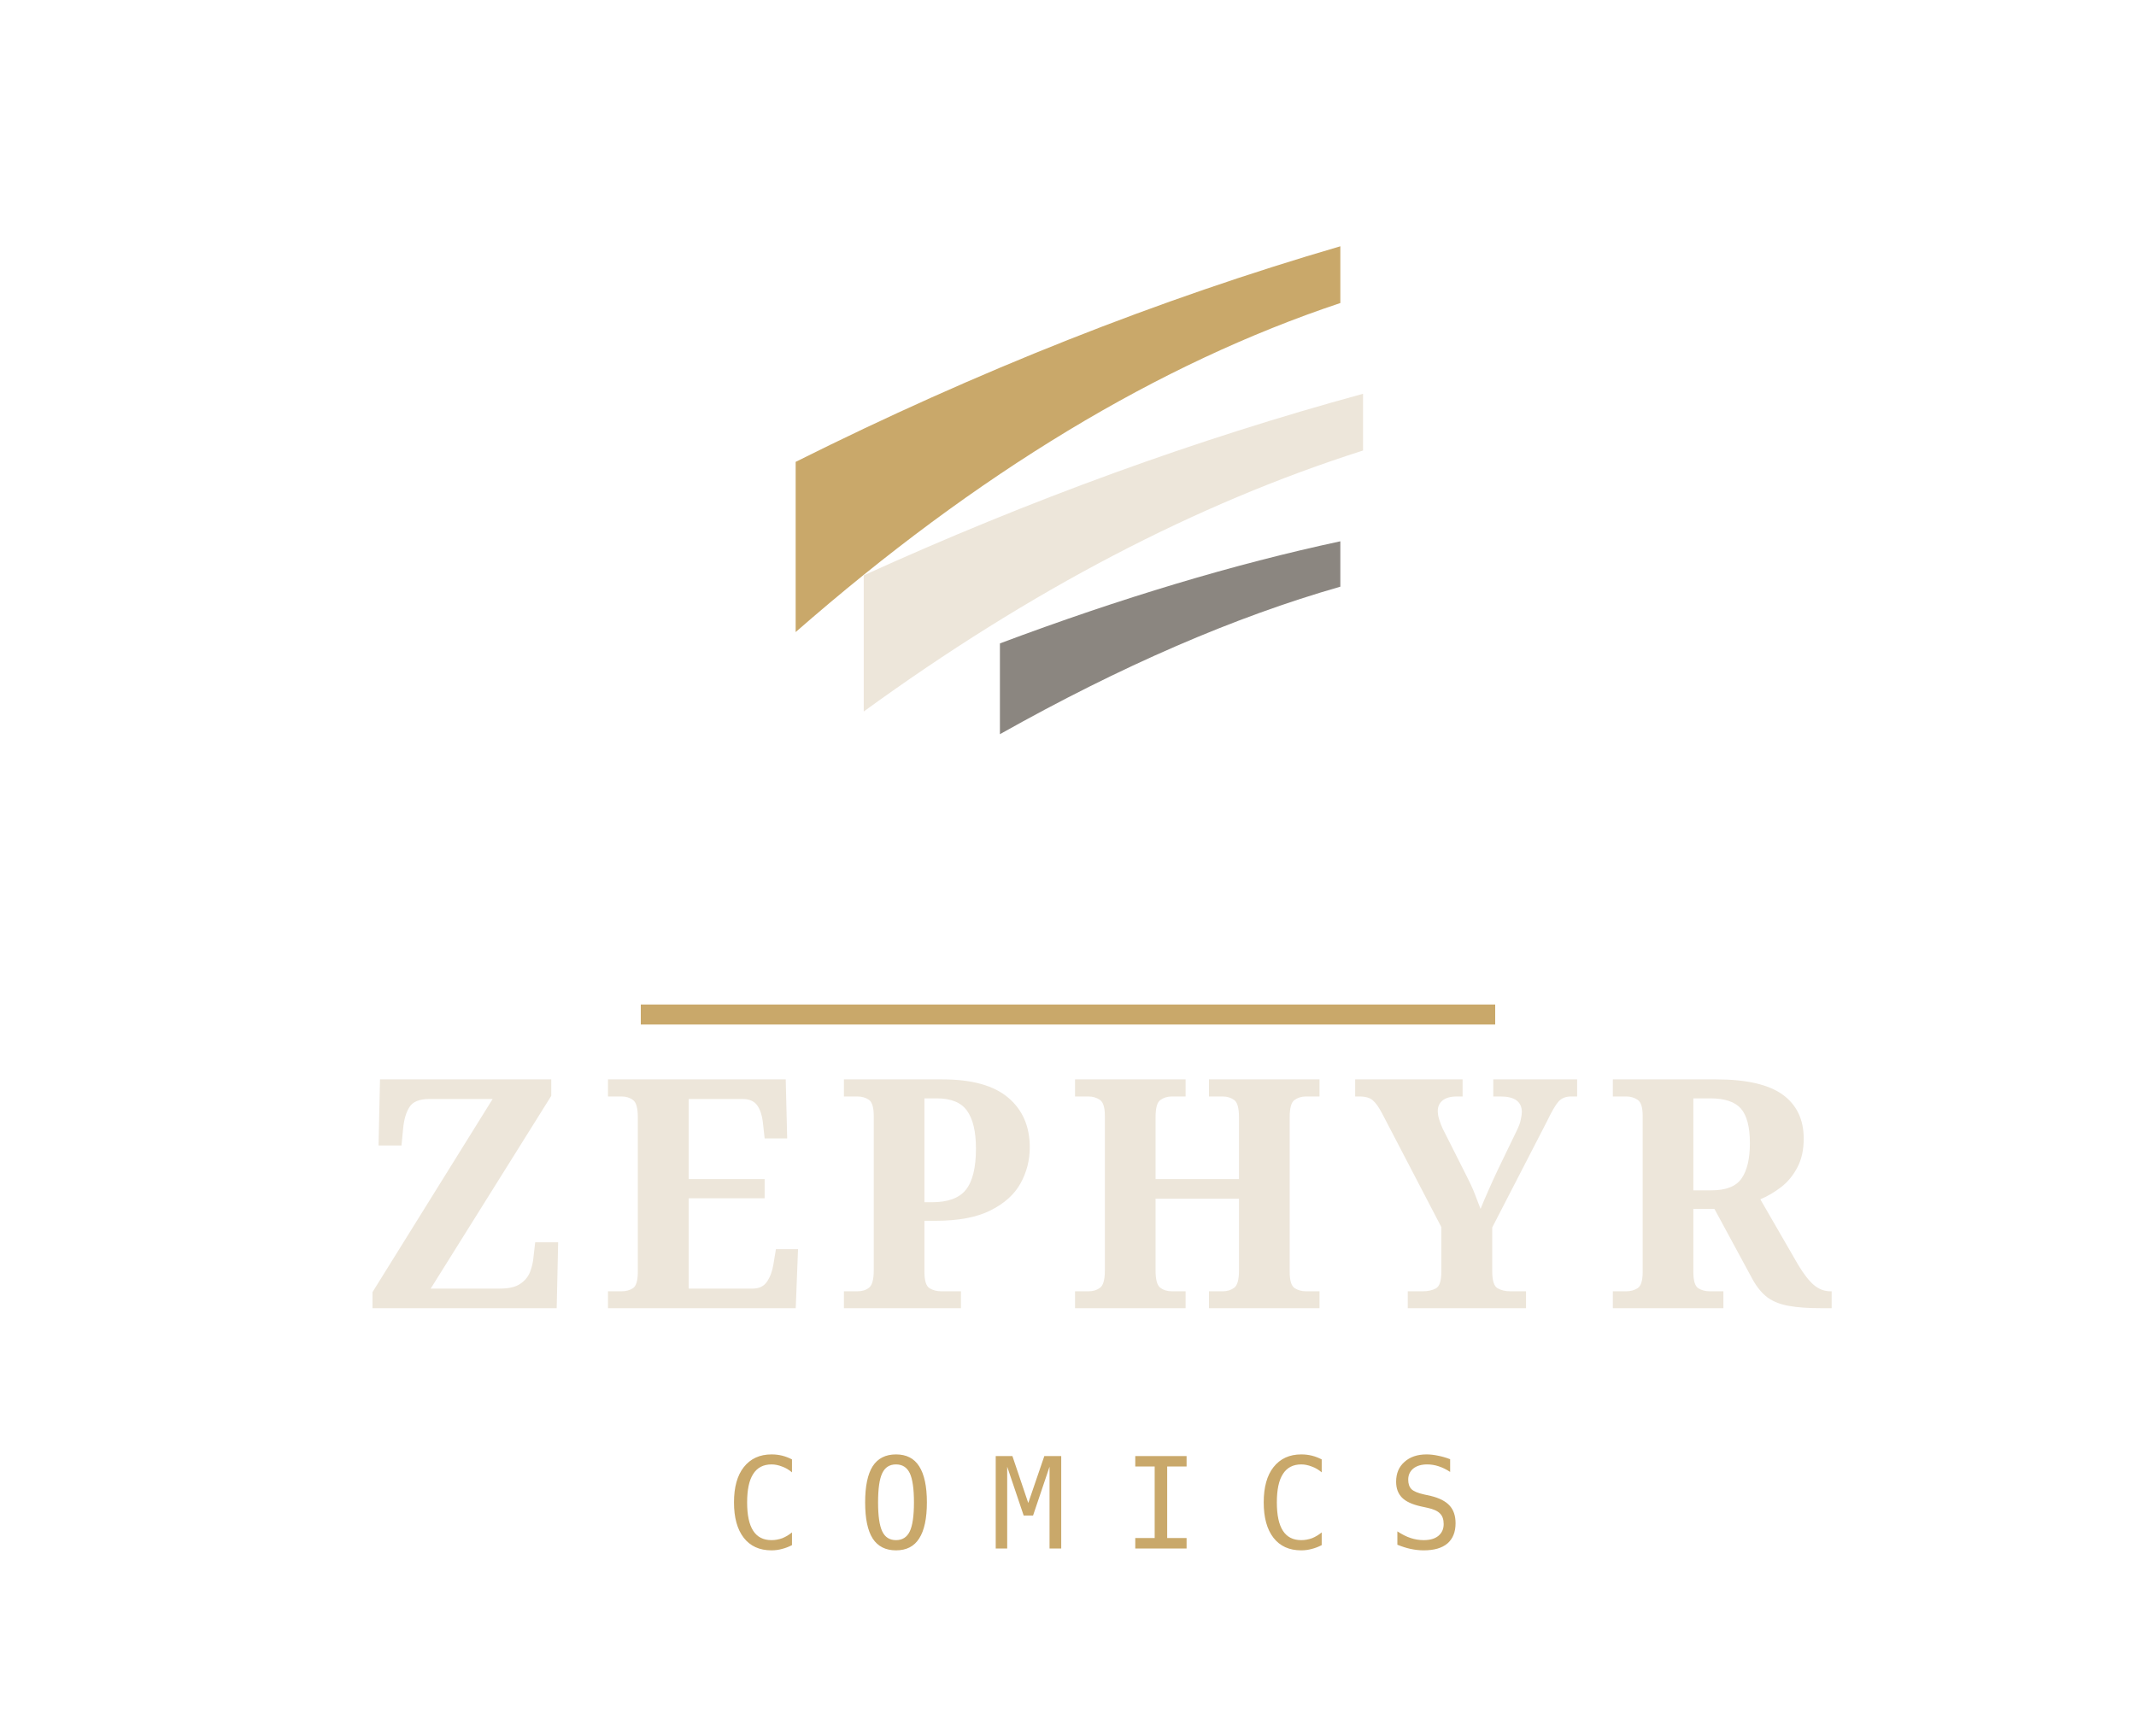
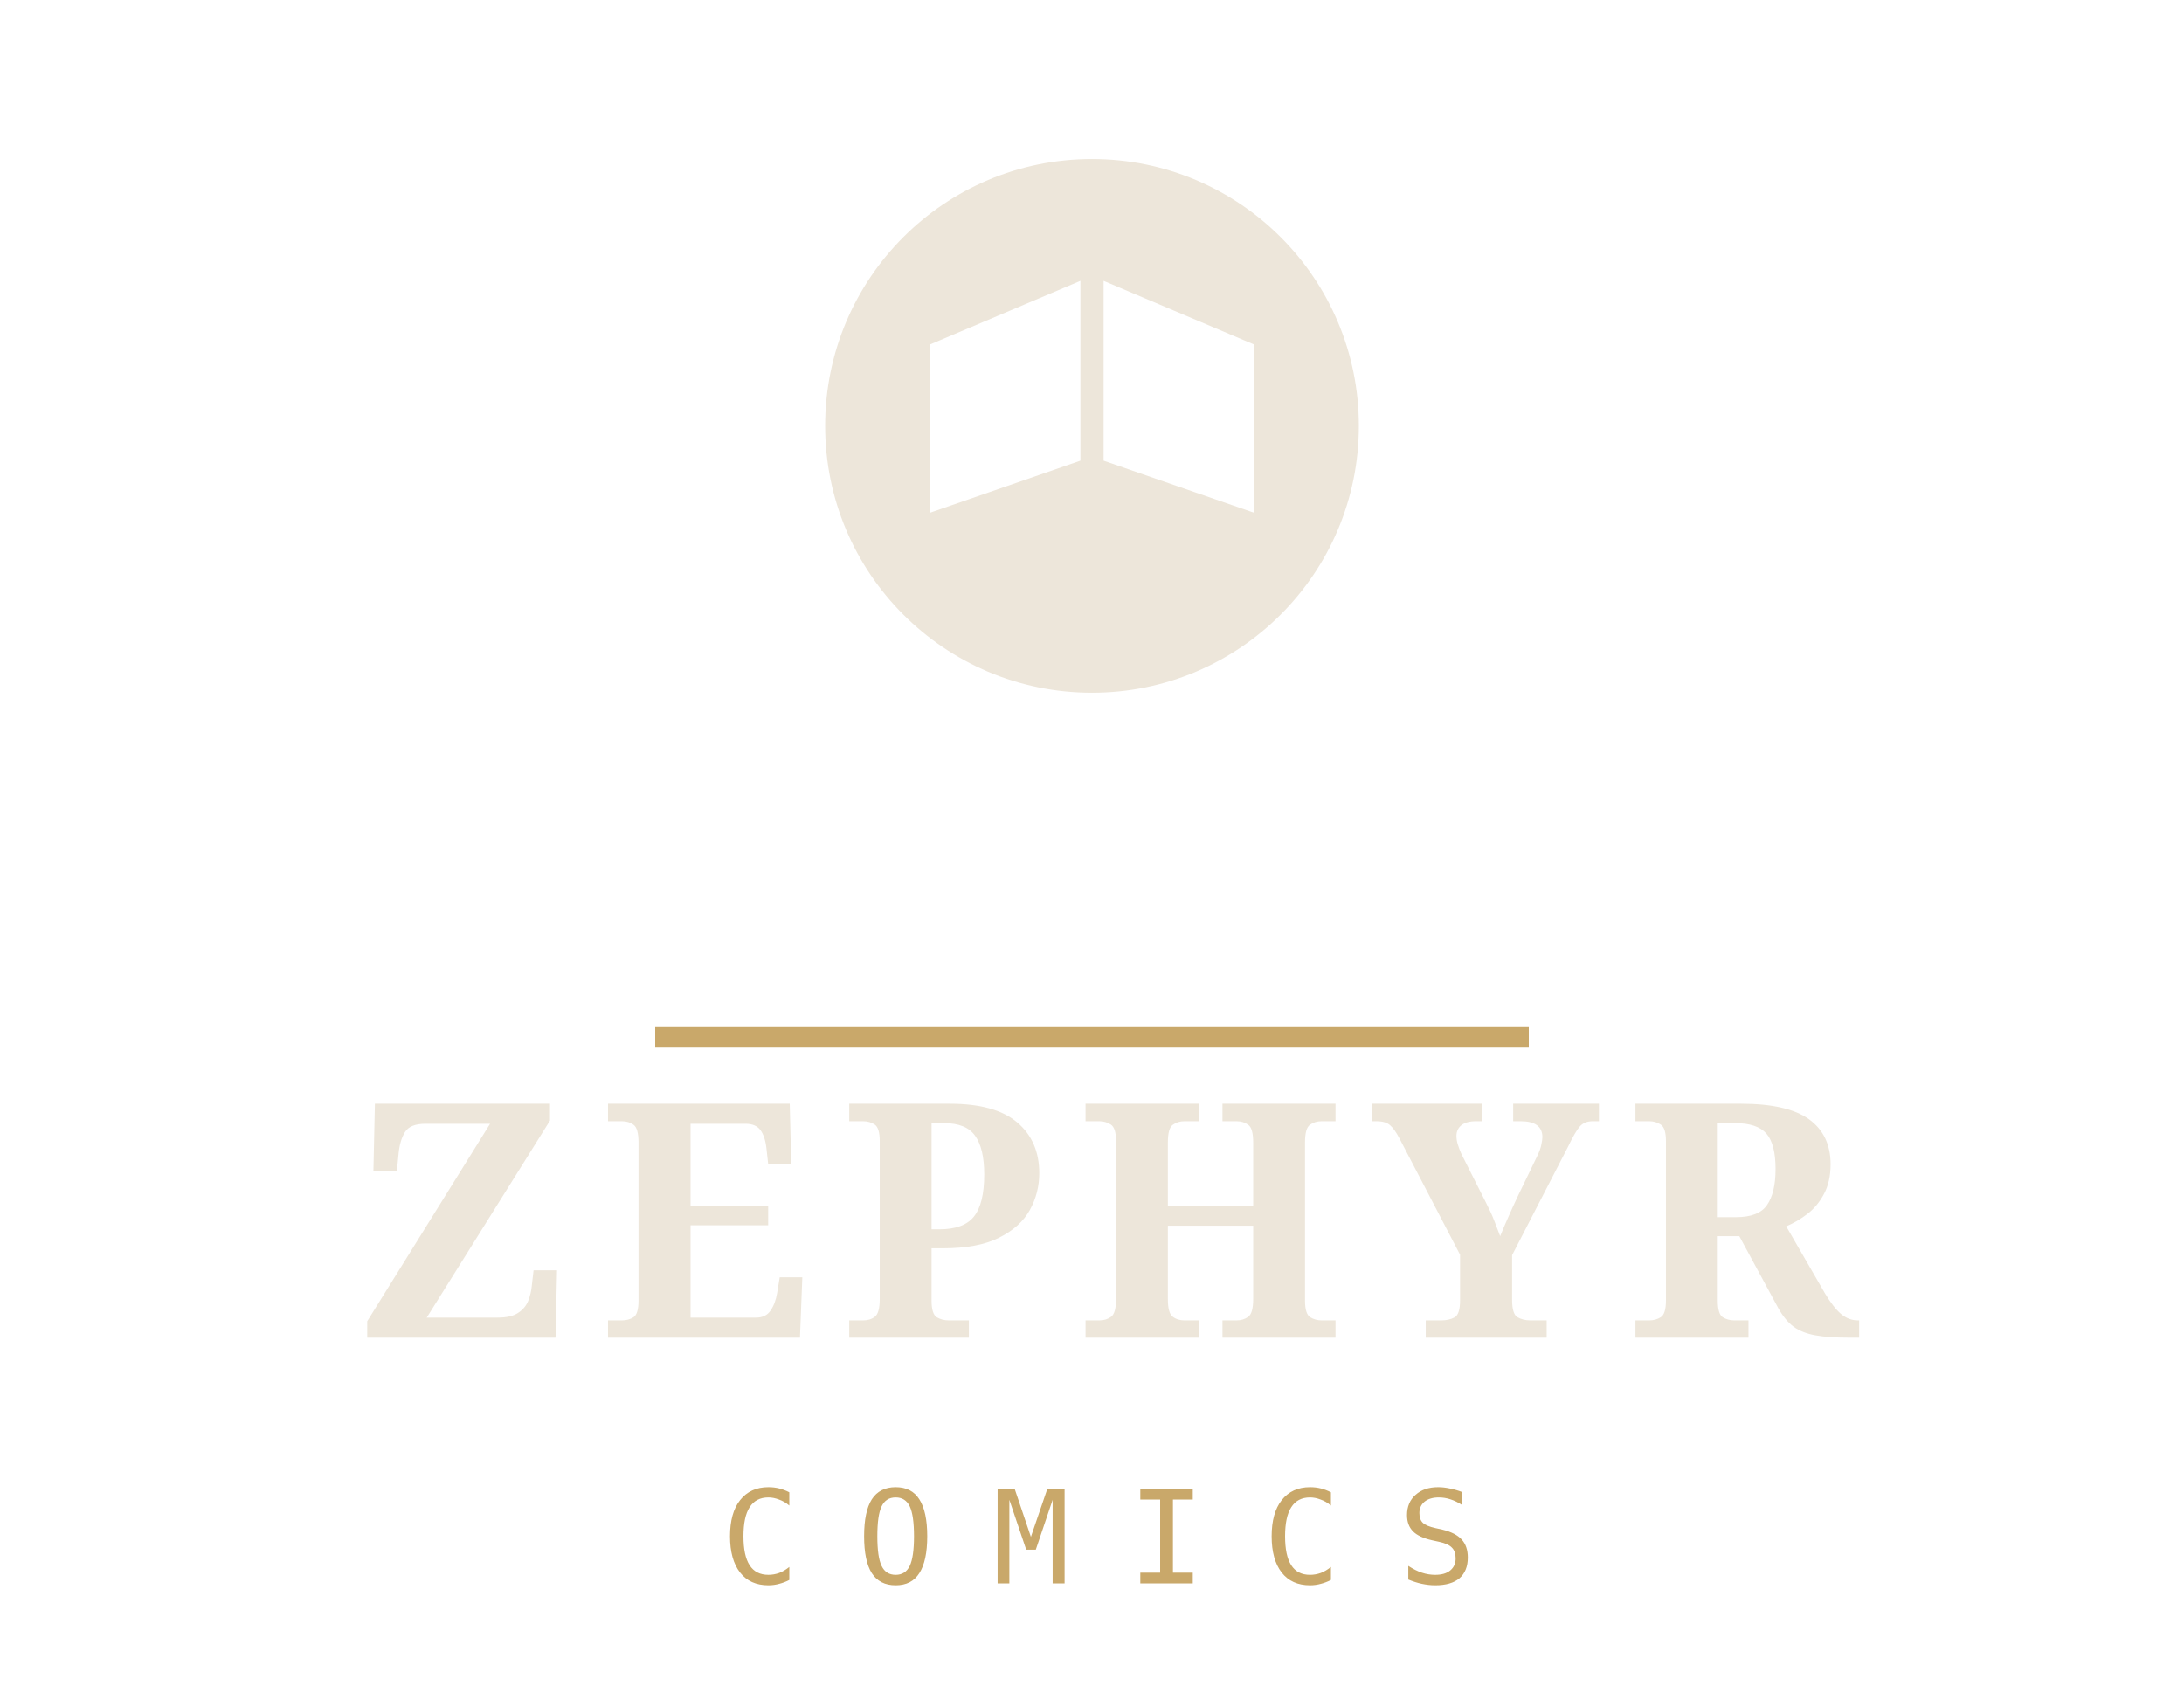
- <svg xmlns="http://www.w3.org/2000/svg" viewBox="0 0 160 130" width="160" height="130" role="img" aria-labelledby="t d">
-   <g transform="translate(52.8 4) scale(0.85)">
-     <path d="M8 36Q32 24 56 17L56 22Q32 30 8 51Z" fill="#C9A86A" />
-     <path d="M14 46Q36 36 58 30L58 35Q36 42 14 58Z" fill="#EDE6DA" />
-     <path d="M26 52Q42 46 56 43L56 47Q42 51 26 60Z" fill="#8B8680" />
-   </g>
+ <svg xmlns="http://www.w3.org/2000/svg" viewBox="0 0 160 124" width="160" height="124" role="img" aria-labelledby="t d">
+   <path transform="translate(52.8 4) scale(0.85)" fill="#EDE6DA" fill-rule="evenodd" d="M9 32a23 23 0 1 0 46 0a23 23 0 0 0-46 0ZM18 25L31 19.5L31 35L18 39.5ZM33 19.5L46 25L46 39.5L33 35Z" />
  <path d="M48 76h64" fill="none" stroke="#C9A86A" stroke-width="1.5" />
-   <text x="82" y="98" text-anchor="middle" font-family="serif" font-size="24" font-weight="600" letter-spacing="2" fill="#EDE6DA">ZEPHYR</text>
-   <text x="82" y="116" text-anchor="middle" font-family="monospace" font-size="9.5" letter-spacing="4.2" fill="#C9A86A">COMICS</text>
+   <text x="81" y="98" text-anchor="middle" font-family="serif" font-size="24" font-weight="600" letter-spacing="2" fill="#EDE6DA">ZEPHYR</text>
+   <text x="80.5" y="116" text-anchor="middle" font-family="monospace" font-size="9.5" letter-spacing="4.2" fill="#C9A86A">COMICS</text>
</svg>
